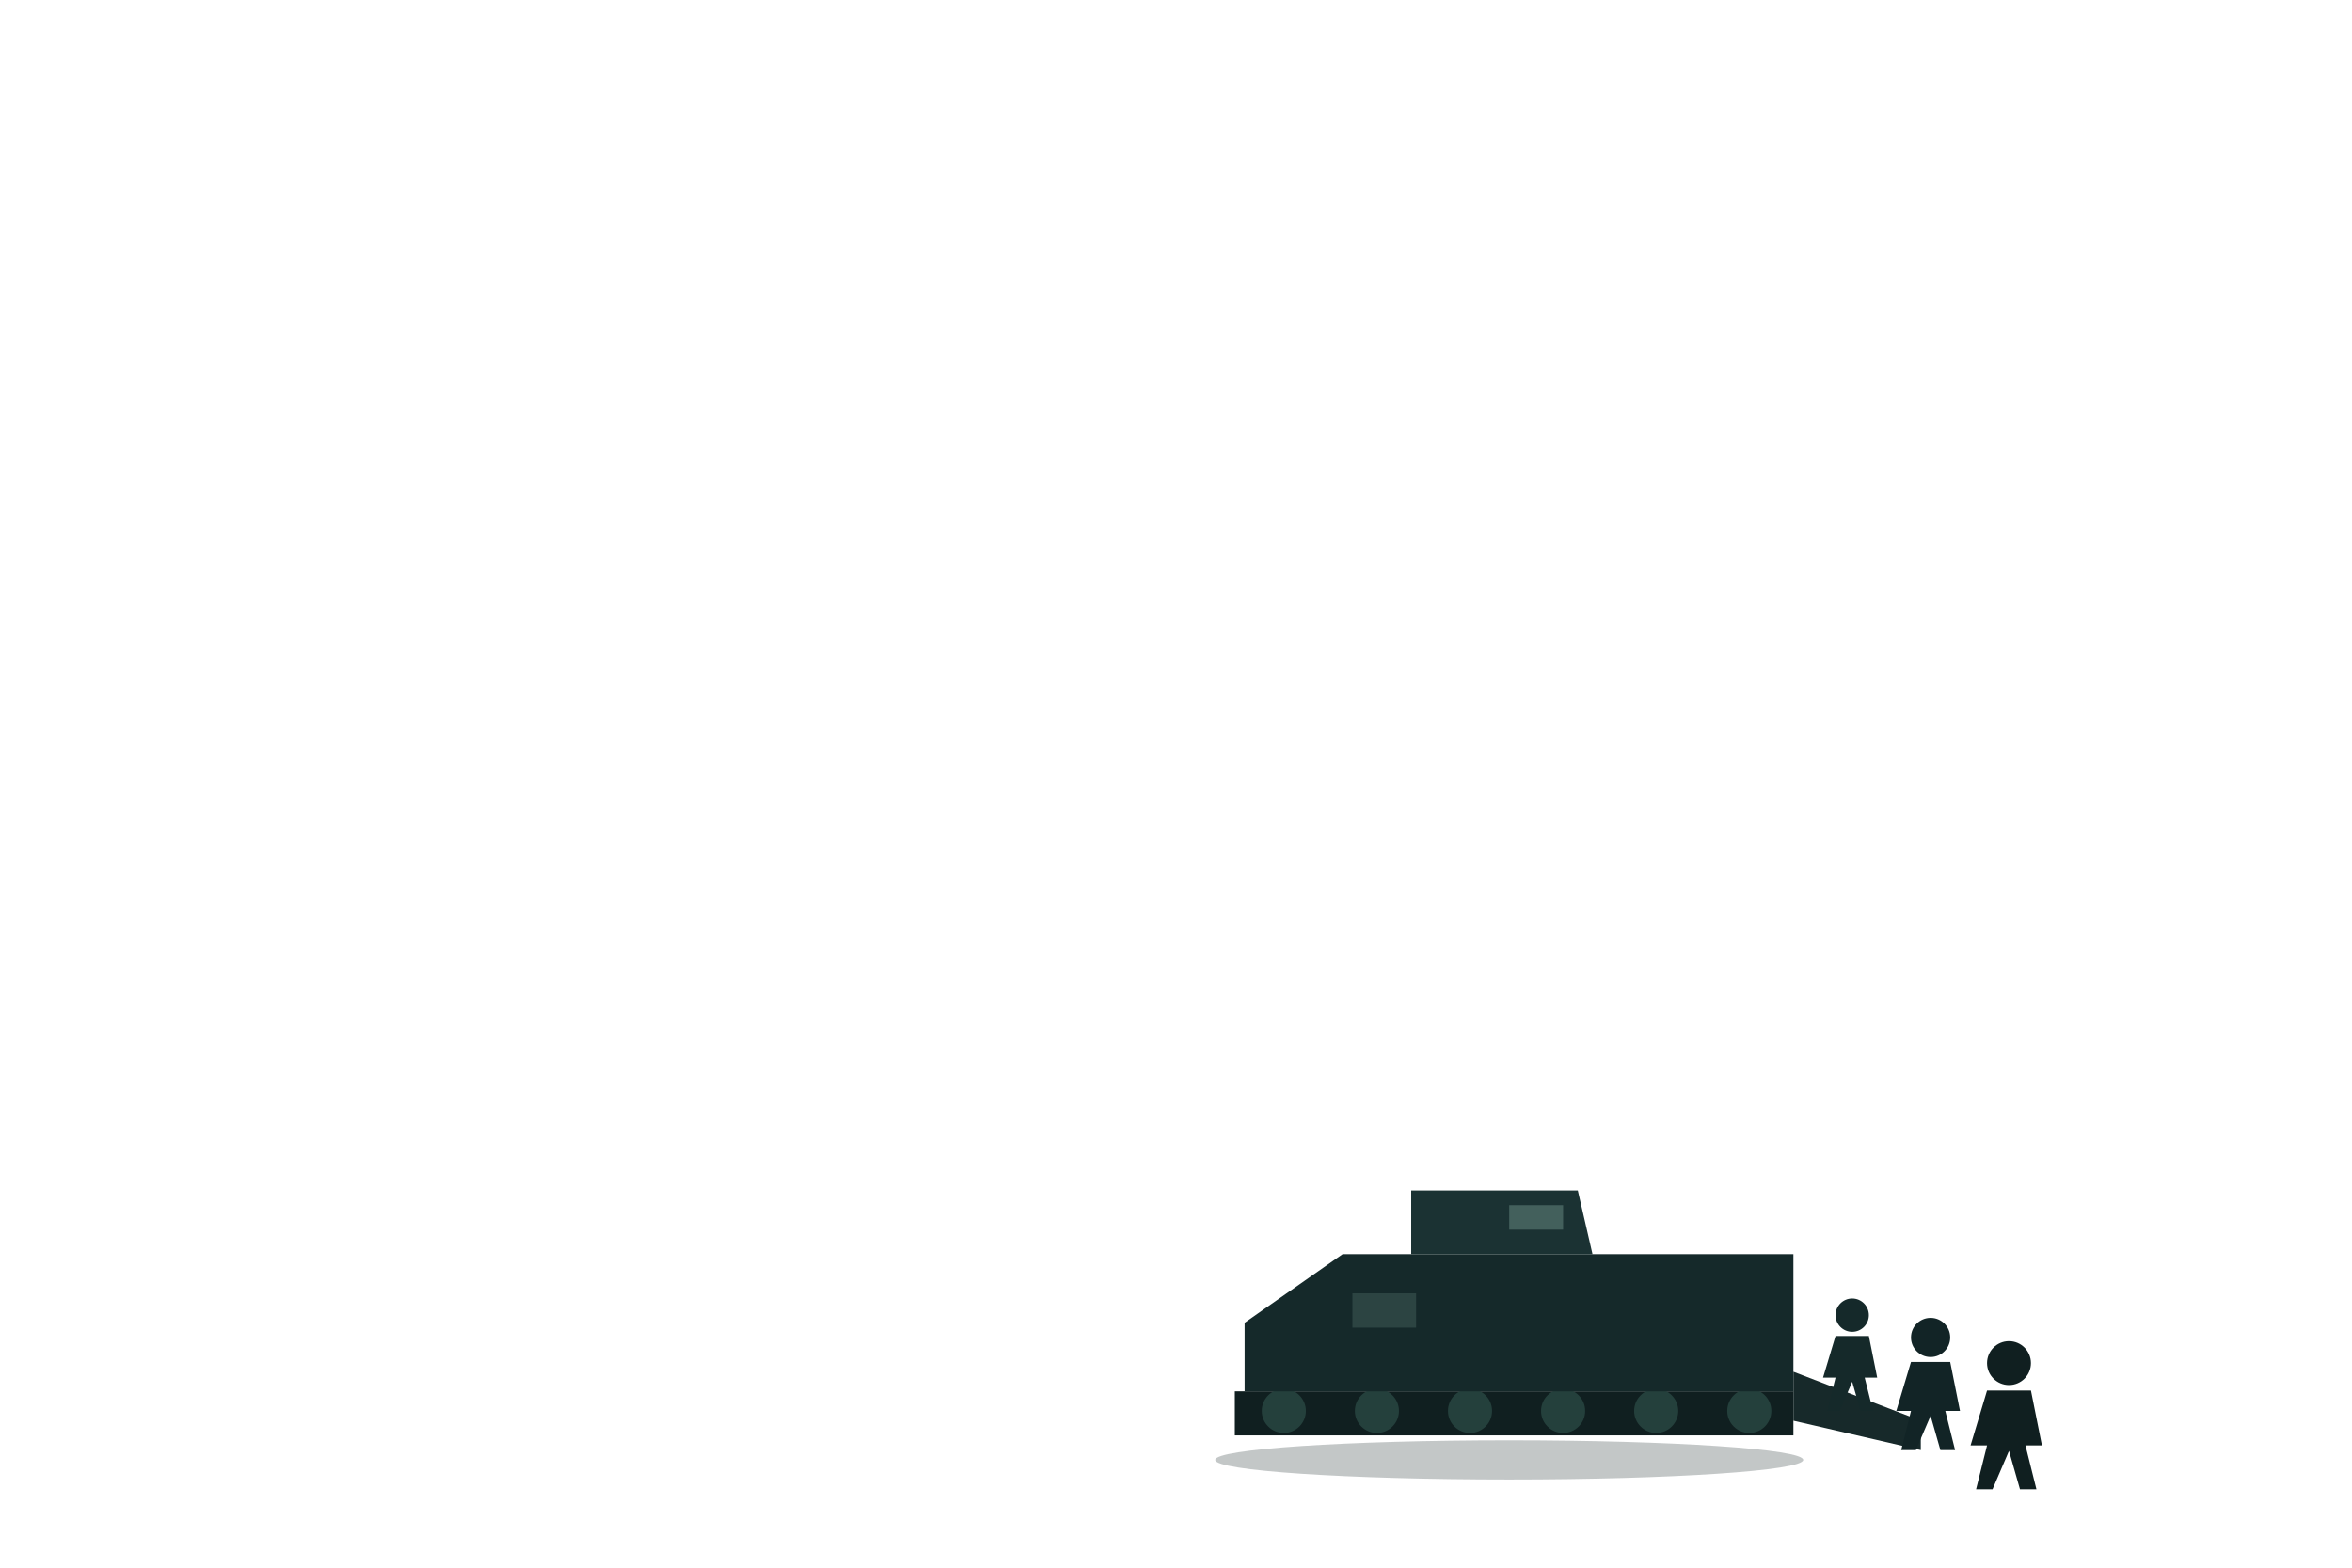
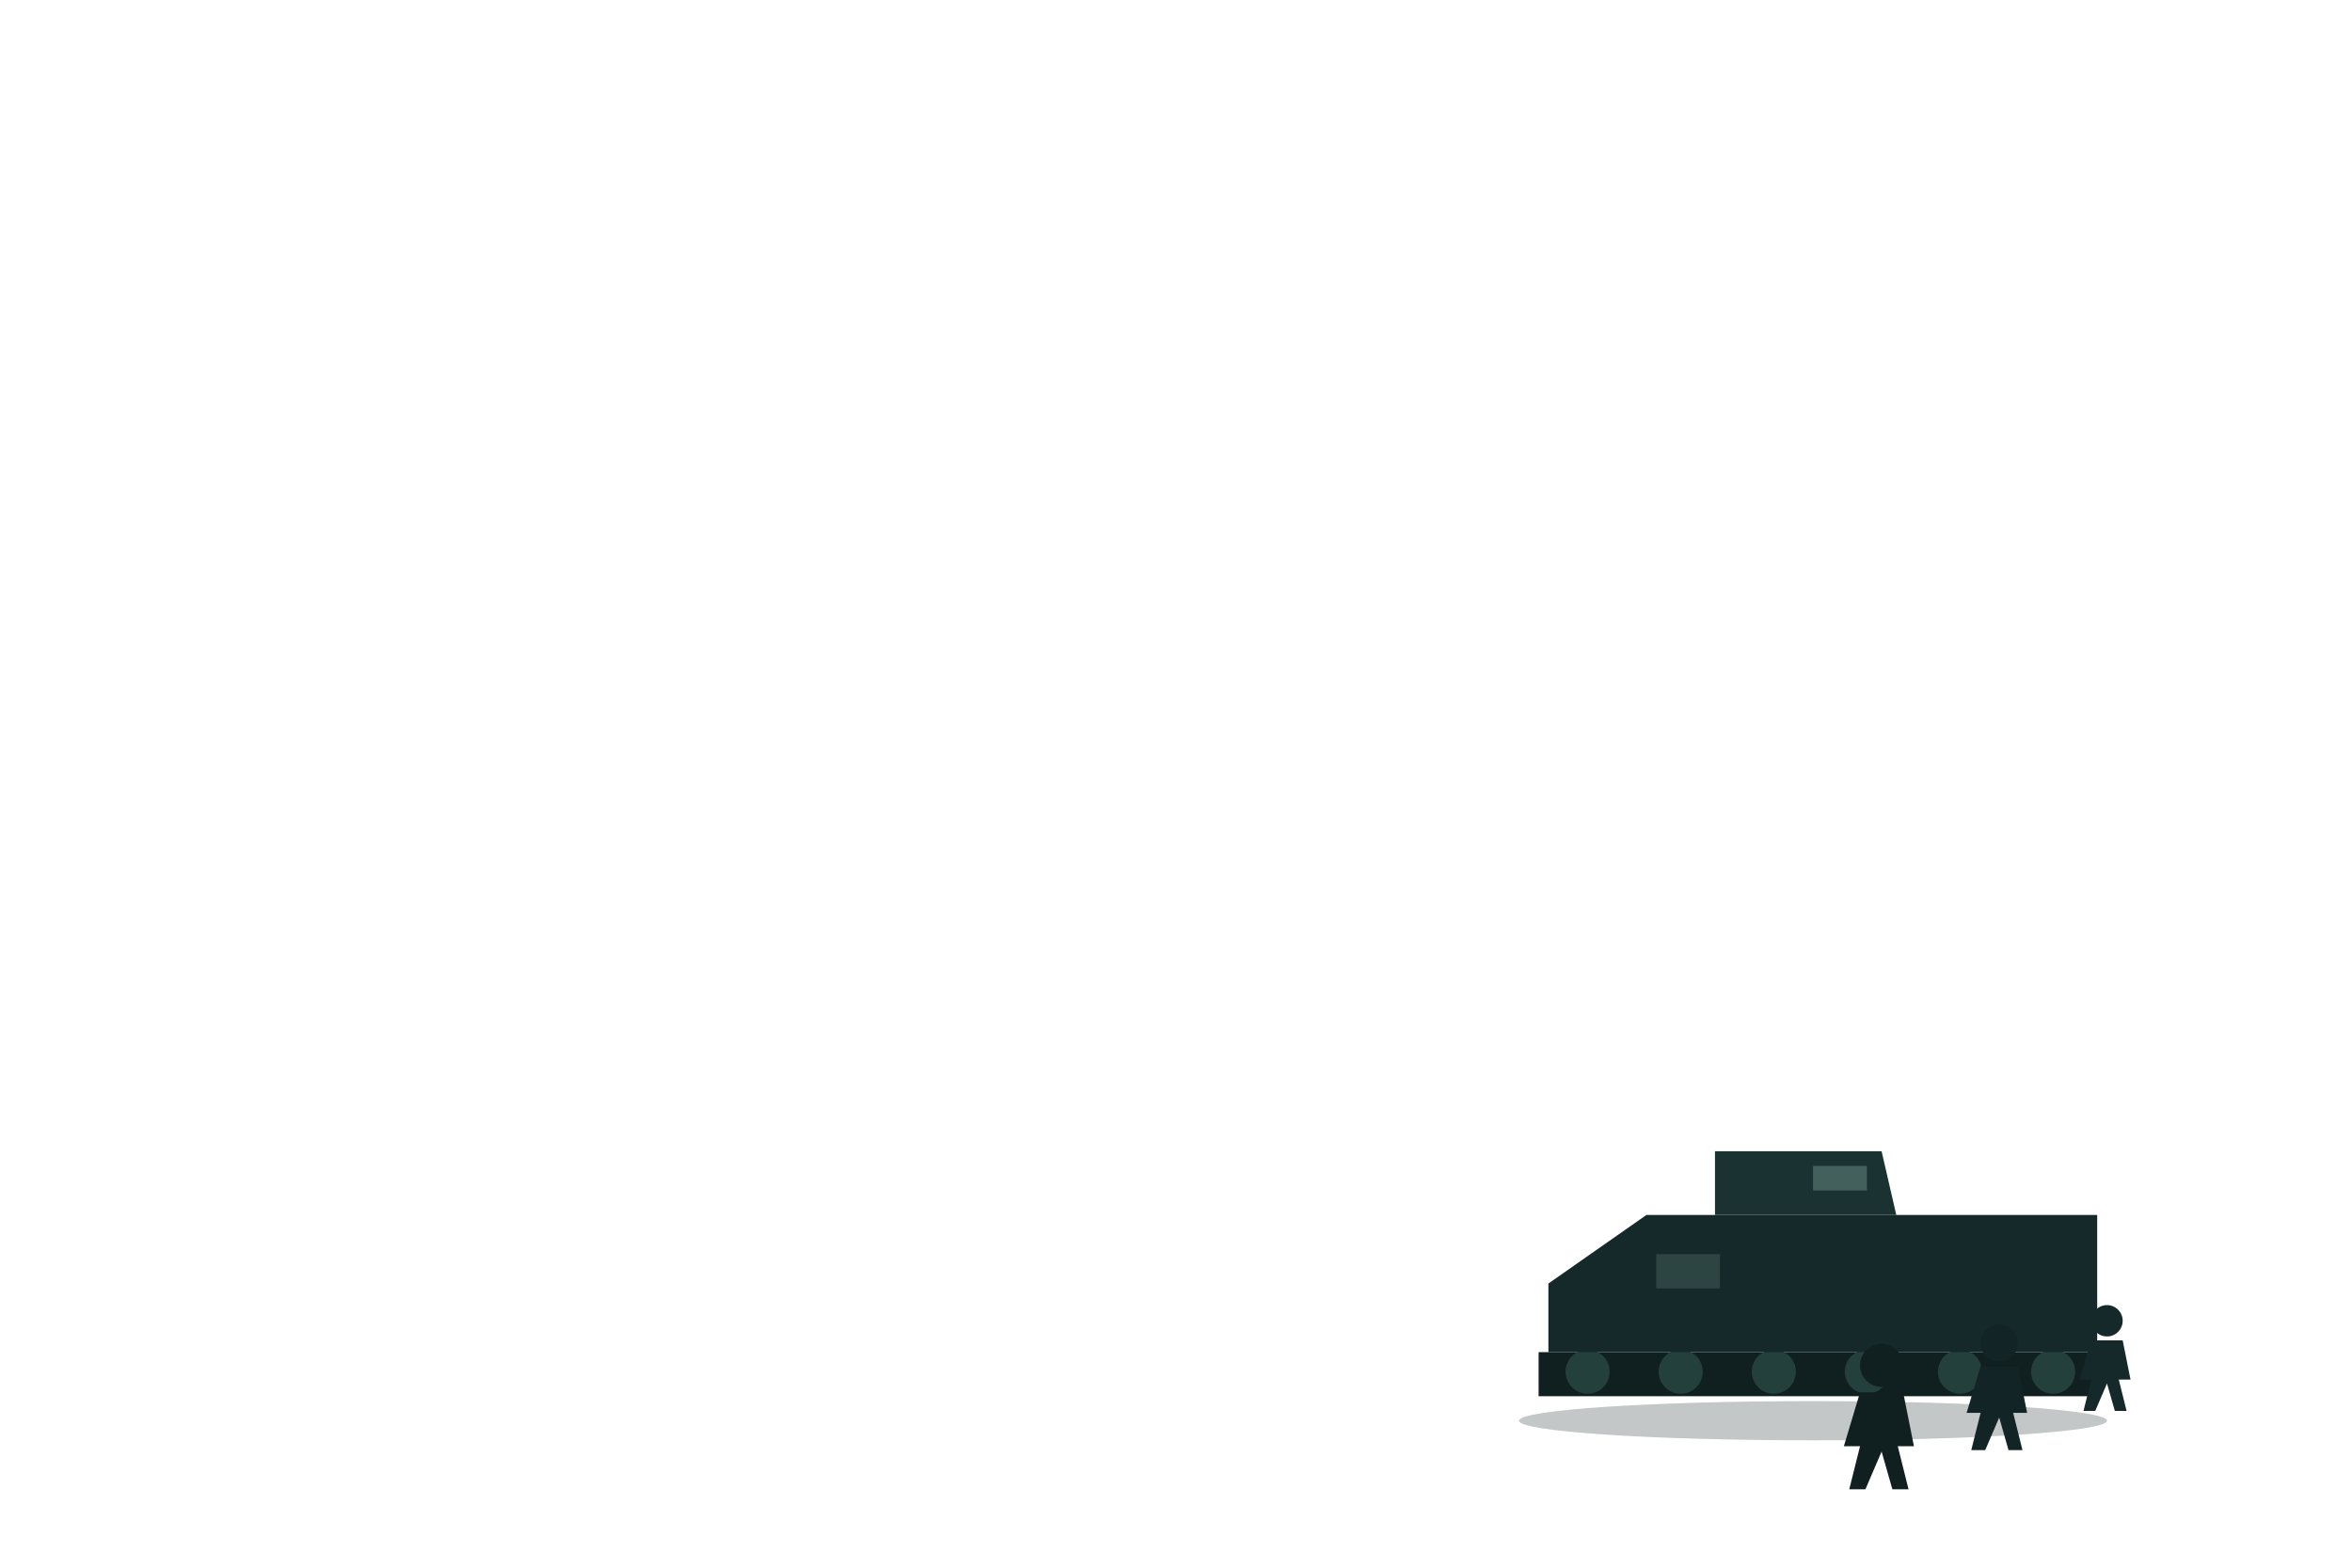
<svg xmlns="http://www.w3.org/2000/svg" viewBox="0 0 480 320" width="480" height="320">
  <defs>
    <g id="walker">
      <circle cx="0" cy="-23" r="4" />
      <path d="M-4-18h8l2 10h-3l2 8h-3l-2-7-3 7h-3l2-8h-3Z" />
    </g>
  </defs>
  <g data-actor="ifv">
-     <ellipse cx="308" cy="298" rx="60" ry="4" fill="#0f1f20" opacity="0.25" />
-     <path d="M252 284h114v9H252Z" fill="#101f20" />
+     <ellipse cx="370" cy="290" rx="60" ry="4" fill="#0f1f20" opacity="0.25" />
+     <path d="M314 276h114v9H314Z" fill="#101f20" />
    <g fill="#24403c">
-       <circle cx="262" cy="288" r="4.5" />
-       <circle cx="281" cy="288" r="4.5" />
-       <circle cx="300" cy="288" r="4.5" />
-       <circle cx="319" cy="288" r="4.5" />
-       <circle cx="338" cy="288" r="4.5" />
-       <circle cx="357" cy="288" r="4.5" />
+       <circle cx="324" cy="280" r="4.5" />
+       <circle cx="343" cy="280" r="4.5" />
+       <circle cx="362" cy="280" r="4.5" />
+       <circle cx="381" cy="280" r="4.5" />
+       <circle cx="400" cy="280" r="4.5" />
+       <circle cx="419" cy="280" r="4.5" />
    </g>
-     <path d="M254 284v-14l20-14h92v28Z" fill="#15292a" />
-     <path d="M288 256v-13h34l3 13Z" fill="#1b3233" />
-     <path d="M308 246h11v5h-11Z" fill="#43605c" />
-     <path d="M276 264h13v7h-13Z" fill="#2c4442" />
+     <path d="M316 276v-14l20-14h92v28Z" fill="#15292a" />
+     <path d="M350 248v-13h34l3 13Z" fill="#1b3233" />
+     <path d="M370 238h11v5h-11Z" fill="#43605c" />
+     <path d="M338 256h13v7h-13Z" fill="#2c4442" />
  </g>
-   <g data-actor="ramp">
-     <path d="M366 280l26 10v6l-26-6Z" fill="#17292a" />
-   </g>
-   <g data-actor="troop-a" transform="translate(378 288) scale(0.85)" fill="#15292a">
+   <g data-actor="troop-a" transform="translate(430 288) scale(0.8)" fill="#15292a">
    <use href="#walker" />
  </g>
-   <g data-actor="troop-b" transform="translate(394 296) scale(1)" fill="#122426">
+   <g data-actor="troop-b" transform="translate(408 296) scale(0.95)" fill="#122426">
    <use href="#walker" />
  </g>
-   <g data-actor="troop-c" transform="translate(410 304) scale(1.12)" fill="#101f20">
+   <g data-actor="troop-c" transform="translate(384 304) scale(1.1)" fill="#101f20">
    <use href="#walker" />
  </g>
</svg>
